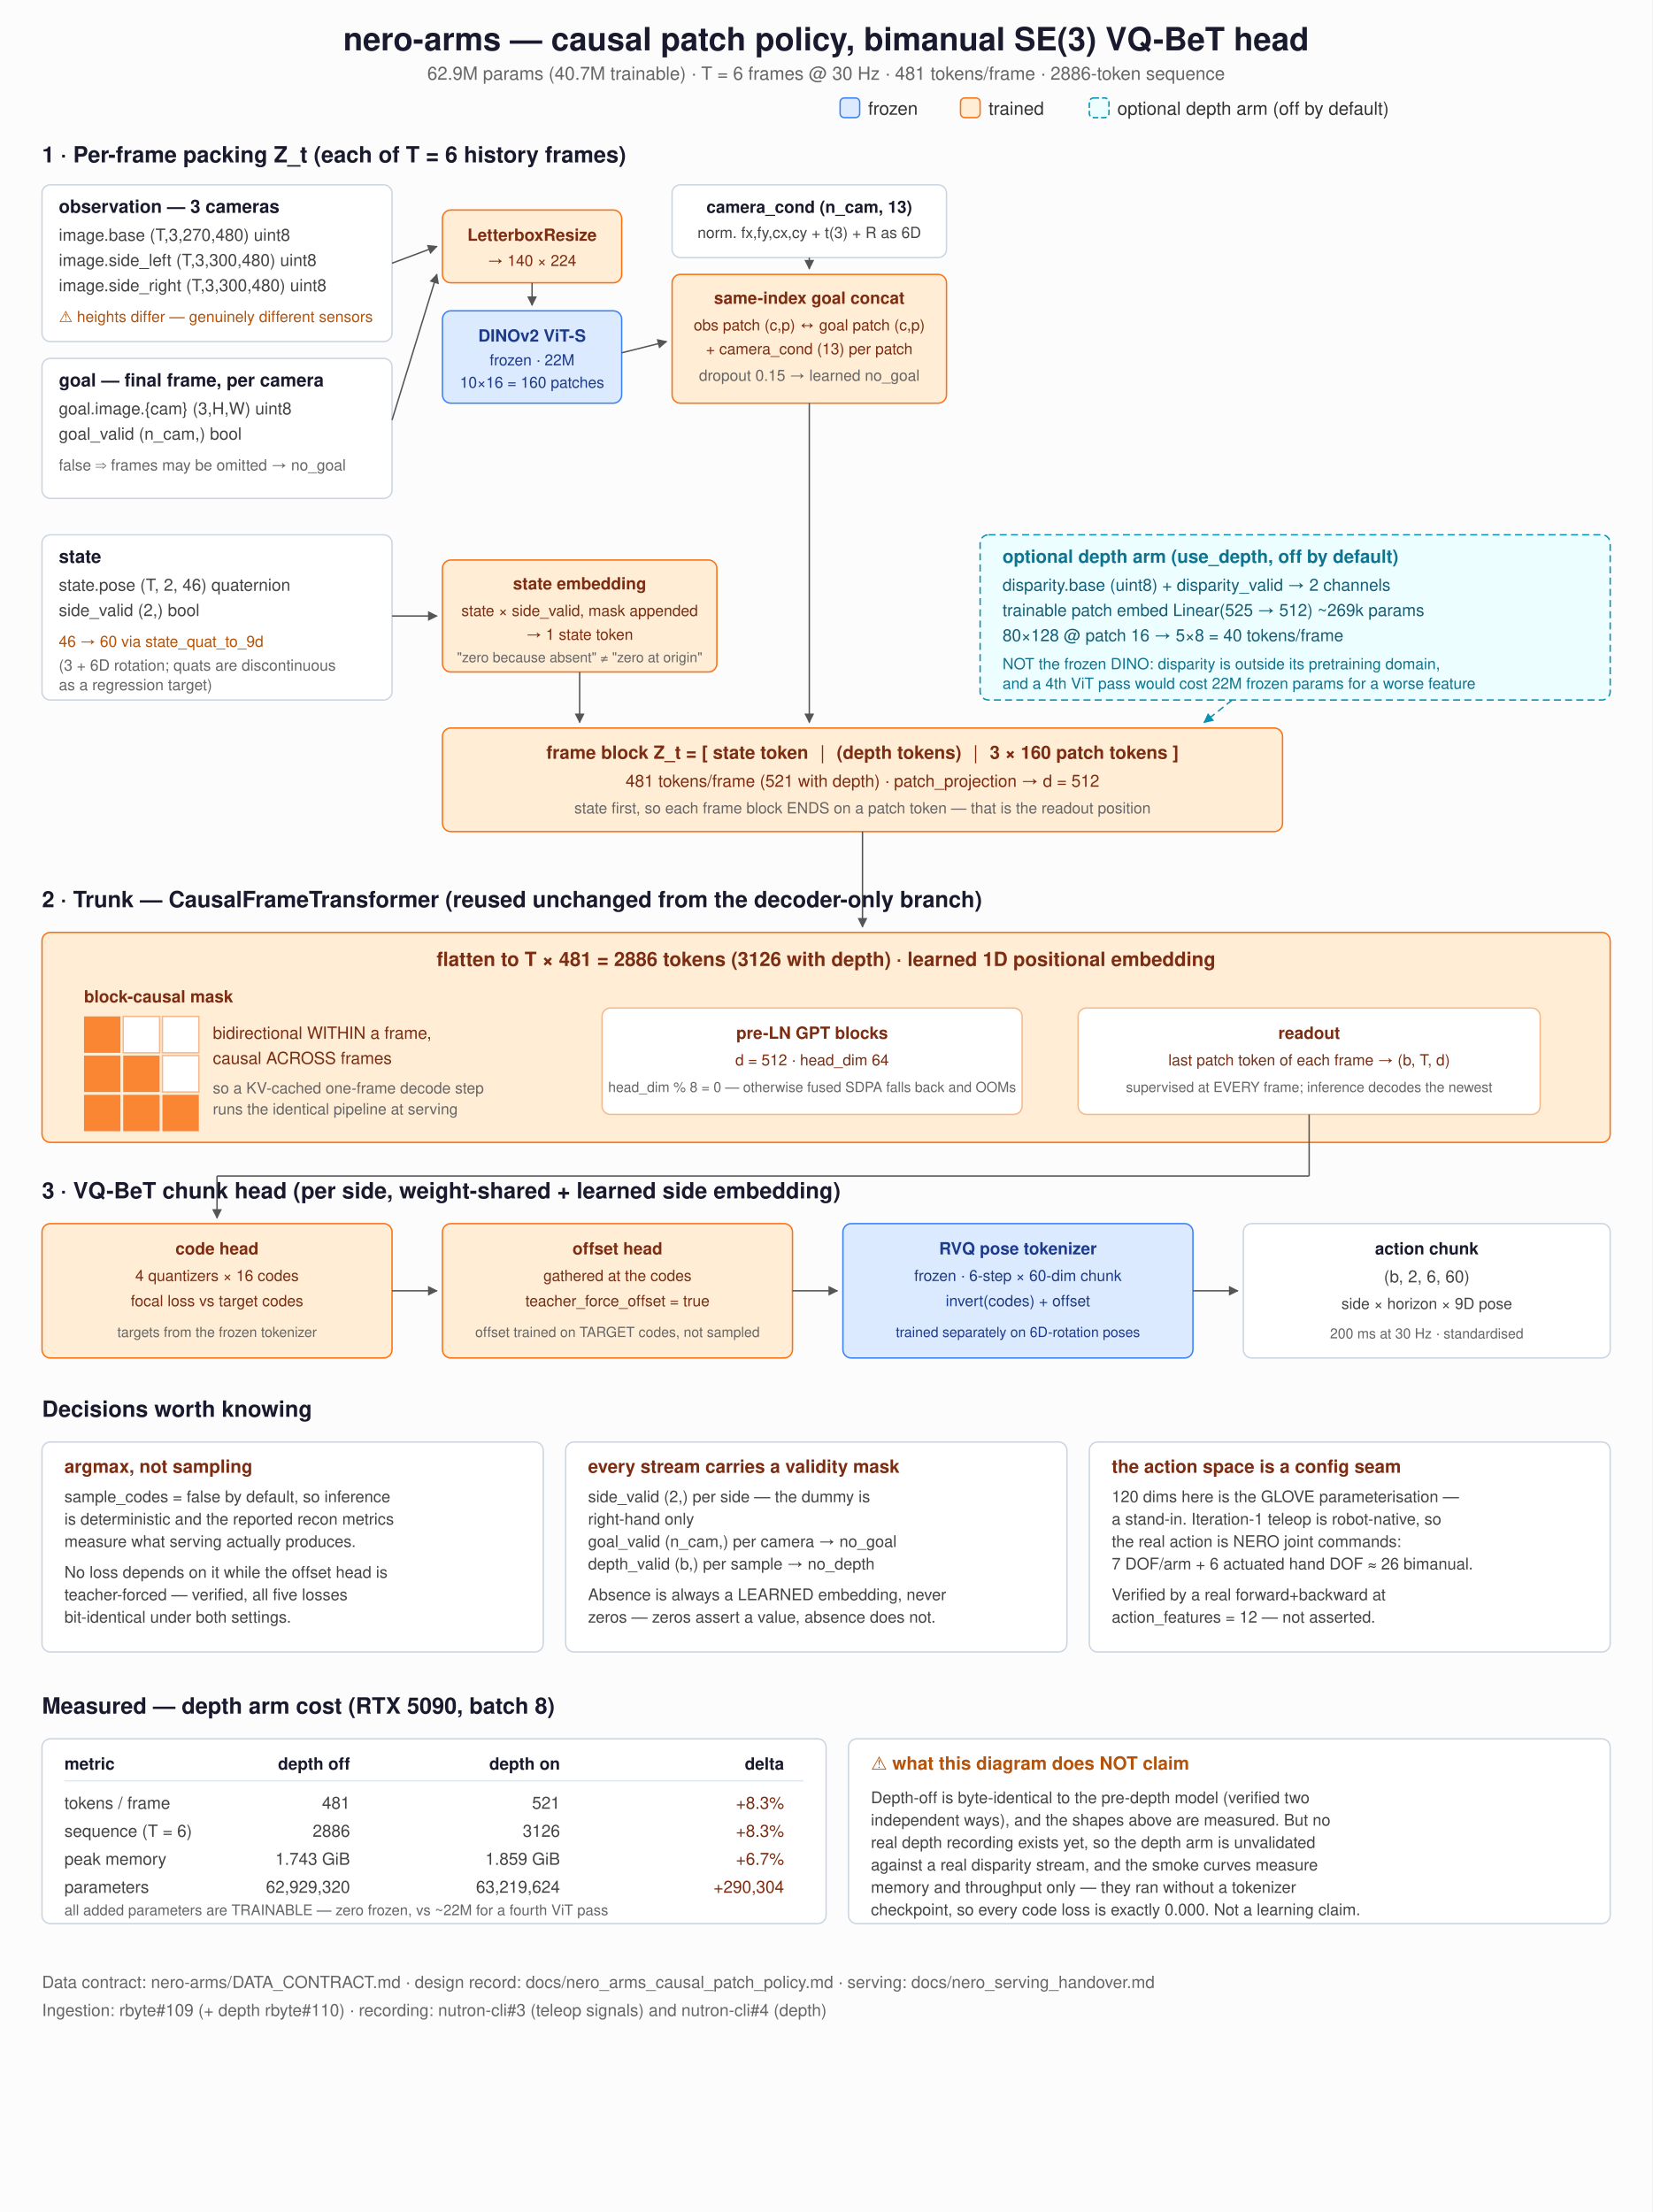
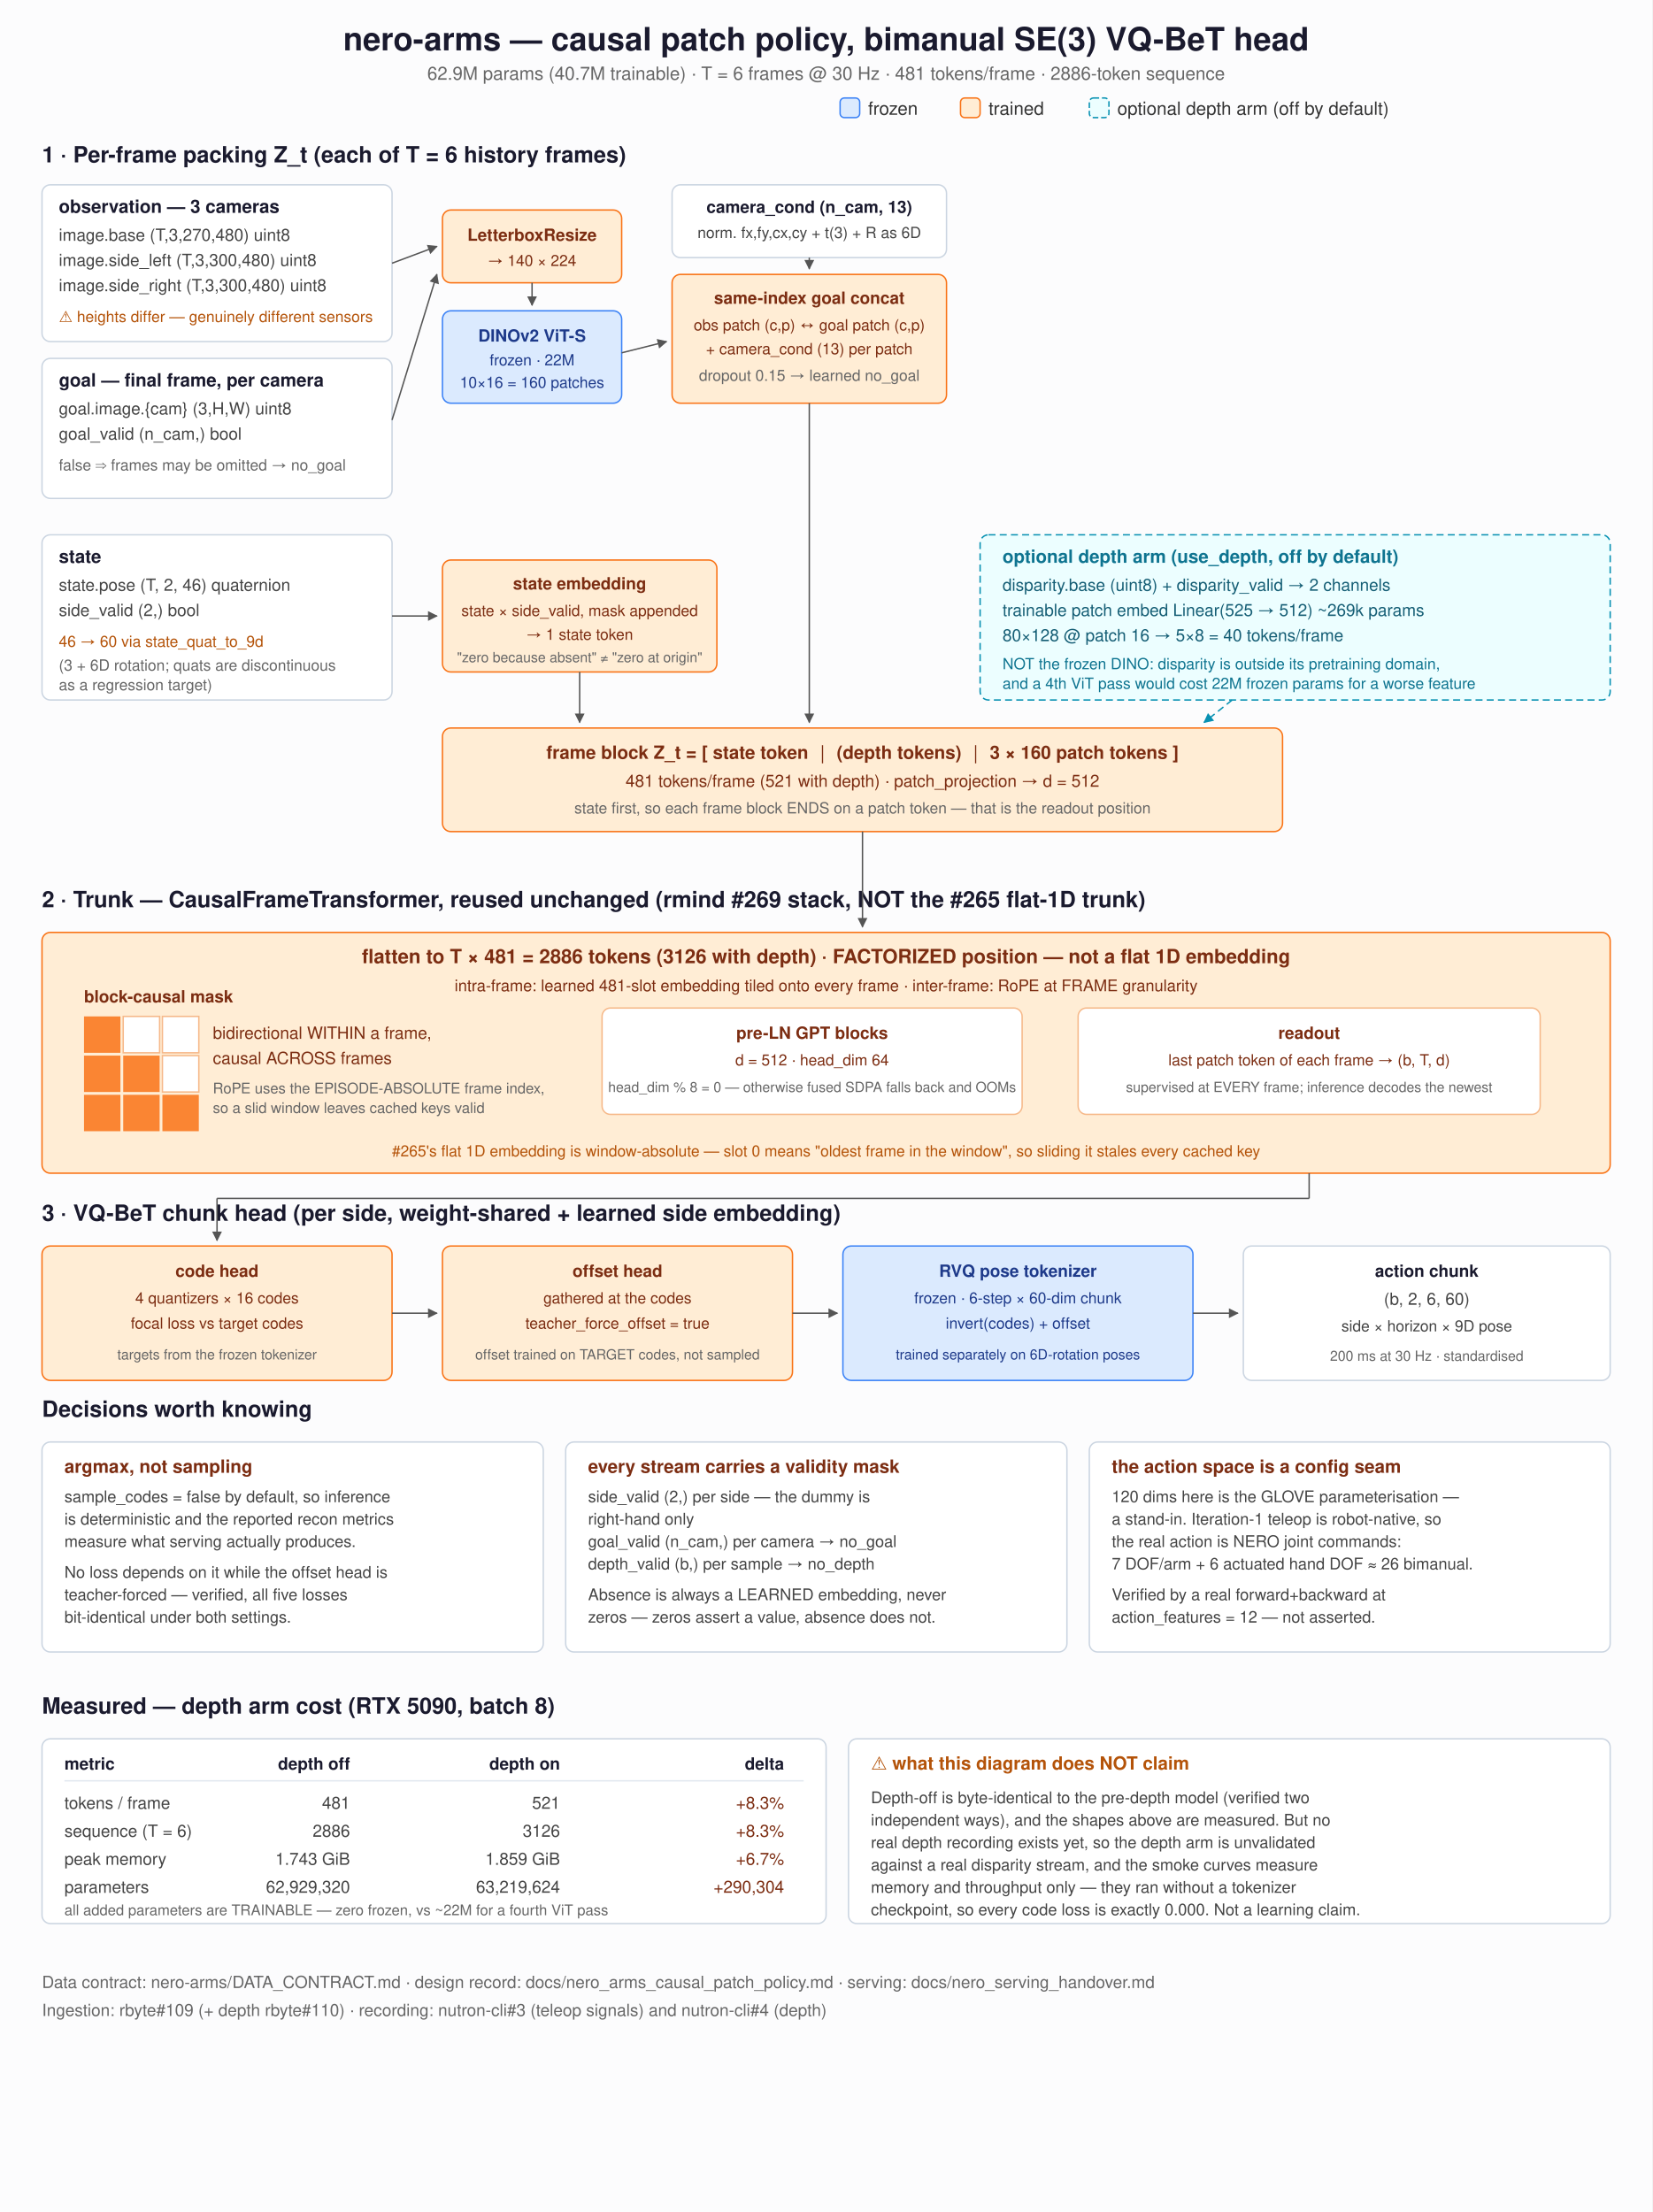
<svg xmlns="http://www.w3.org/2000/svg" viewBox="0 0 1180 1580" font-family="Helvetica, Arial, sans-serif">
  <defs>
    <marker id="arr" viewBox="0 0 10 10" refX="9" refY="5" markerWidth="7" markerHeight="7" orient="auto-start-reverse">
      <path d="M 0 0 L 10 5 L 0 10 z" fill="#555" />
    </marker>
    <marker id="arrd" viewBox="0 0 10 10" refX="9" refY="5" markerWidth="7" markerHeight="7" orient="auto-start-reverse">
      <path d="M 0 0 L 10 5 L 0 10 z" fill="#0891b2" />
    </marker>
  </defs>
  <rect width="1180" height="1580" fill="#fcfcfd" />
  <text x="590" y="36" text-anchor="middle" font-size="23" font-weight="bold" fill="#1a1a2e">nero-arms — causal patch policy, bimanual SE(3) VQ-BeT head</text>
  <text x="590" y="57" text-anchor="middle" font-size="13" fill="#666">62.9M params (40.7M trainable) · T = 6 frames @ 30 Hz · 481 tokens/frame · 2886-token sequence</text>
  <rect x="600" y="70" width="14" height="14" rx="3" fill="#dbeafe" stroke="#3b82f6" />
  <text x="620" y="82" font-size="13" fill="#333">frozen</text>
  <rect x="686" y="70" width="14" height="14" rx="3" fill="#ffedd5" stroke="#f97316" />
  <text x="706" y="82" font-size="13" fill="#333">trained</text>
  <rect x="778" y="70" width="14" height="14" rx="3" fill="#ecfeff" stroke="#0891b2" stroke-dasharray="4 2" />
  <text x="798" y="82" font-size="13" fill="#333">optional depth arm (off by default)</text>
  <text x="30" y="116" font-size="16" font-weight="bold" fill="#1a1a2e">1 · Per-frame packing  Z_t   (each of T = 6 history frames)</text>
  <rect x="30" y="132" width="250" height="112" rx="6" fill="#fff" stroke="#cbd5e1" />
  <text x="42" y="152" font-size="13" font-weight="bold" fill="#1a1a2e">observation — 3 cameras</text>
  <text x="42" y="172" font-size="12" fill="#444">image.base       (T,3,270,480) uint8</text>
  <text x="42" y="190" font-size="12" fill="#444">image.side_left  (T,3,300,480) uint8</text>
  <text x="42" y="208" font-size="12" fill="#444">image.side_right (T,3,300,480) uint8</text>
  <text x="42" y="230" font-size="11" fill="#b45309">⚠ heights differ — genuinely different sensors</text>
  <rect x="30" y="256" width="250" height="100" rx="6" fill="#fff" stroke="#cbd5e1" />
  <text x="42" y="276" font-size="13" font-weight="bold" fill="#1a1a2e">goal — final frame, per camera</text>
  <text x="42" y="296" font-size="12" fill="#444">goal.image.{cam}  (3,H,W) uint8</text>
  <text x="42" y="314" font-size="12" fill="#444">goal_valid        (n_cam,) bool</text>
  <text x="42" y="336" font-size="11" fill="#666">false ⇒ frames may be omitted → no_goal</text>
  <rect x="316" y="150" width="128" height="52" rx="6" fill="#ffedd5" stroke="#f97316" />
  <text x="380" y="172" text-anchor="middle" font-size="12" font-weight="bold" fill="#7c2d12">LetterboxResize</text>
  <text x="380" y="190" text-anchor="middle" font-size="11" fill="#7c2d12">→ 140 × 224</text>
  <rect x="316" y="222" width="128" height="66" rx="6" fill="#dbeafe" stroke="#3b82f6" />
  <text x="380" y="244" text-anchor="middle" font-size="12" font-weight="bold" fill="#1e3a8a">DINOv2 ViT-S</text>
  <text x="380" y="261" text-anchor="middle" font-size="11" fill="#1e3a8a">frozen · 22M</text>
  <text x="380" y="277" text-anchor="middle" font-size="11" fill="#1e3a8a">10×16 = 160 patches</text>
  <line x1="280" y1="188" x2="312" y2="176" stroke="#555" marker-end="url(#arr)" />
  <line x1="280" y1="300" x2="312" y2="196" stroke="#555" marker-end="url(#arr)" />
  <line x1="380" y1="202" x2="380" y2="218" stroke="#555" marker-end="url(#arr)" />
  <rect x="480" y="196" width="196" height="92" rx="6" fill="#ffedd5" stroke="#f97316" />
  <text x="578" y="217" text-anchor="middle" font-size="12" font-weight="bold" fill="#7c2d12">same-index goal concat</text>
  <text x="578" y="236" text-anchor="middle" font-size="11" fill="#7c2d12">obs patch (c,p) ↔ goal patch (c,p)</text>
  <text x="578" y="253" text-anchor="middle" font-size="11" fill="#7c2d12">+ camera_cond (13) per patch</text>
  <text x="578" y="272" text-anchor="middle" font-size="11" fill="#666">dropout 0.15 → learned no_goal</text>
  <line x1="444" y1="252" x2="476" y2="244" stroke="#555" marker-end="url(#arr)" />
  <rect x="480" y="132" width="196" height="52" rx="6" fill="#fff" stroke="#cbd5e1" />
  <text x="578" y="152" text-anchor="middle" font-size="12" font-weight="bold" fill="#1a1a2e">camera_cond (n_cam, 13)</text>
  <text x="578" y="170" text-anchor="middle" font-size="11" fill="#444">norm. fx,fy,cx,cy + t(3) + R as 6D</text>
  <line x1="578" y1="184" x2="578" y2="192" stroke="#555" marker-end="url(#arr)" />
  <rect x="30" y="382" width="250" height="118" rx="6" fill="#fff" stroke="#cbd5e1" />
  <text x="42" y="402" font-size="13" font-weight="bold" fill="#1a1a2e">state</text>
  <text x="42" y="422" font-size="12" fill="#444">state.pose  (T, 2, 46)  quaternion</text>
  <text x="42" y="440" font-size="12" fill="#444">side_valid  (2,) bool</text>
  <text x="42" y="462" font-size="11" fill="#b45309">46 → 60 via state_quat_to_9d</text>
  <text x="42" y="479" font-size="11" fill="#666">(3 + 6D rotation; quats are discontinuous</text>
  <text x="42" y="493" font-size="11" fill="#666">as a regression target)</text>
  <rect x="316" y="400" width="196" height="80" rx="6" fill="#ffedd5" stroke="#f97316" />
  <text x="414" y="421" text-anchor="middle" font-size="12" font-weight="bold" fill="#7c2d12">state embedding</text>
  <text x="414" y="440" text-anchor="middle" font-size="11" fill="#7c2d12">state × side_valid, mask appended</text>
  <text x="414" y="457" text-anchor="middle" font-size="11" fill="#7c2d12">→ 1 state token</text>
  <text x="414" y="473" text-anchor="middle" font-size="10" fill="#666">"zero because absent" ≠ "zero at origin"</text>
  <line x1="280" y1="440" x2="312" y2="440" stroke="#555" marker-end="url(#arr)" />
  <rect x="700" y="382" width="450" height="118" rx="6" fill="#ecfeff" stroke="#0891b2" stroke-dasharray="5 3" />
  <text x="716" y="402" font-size="13" font-weight="bold" fill="#0e7490">optional depth arm  (use_depth, off by default)</text>
  <text x="716" y="422" font-size="12" fill="#155e75">disparity.base (uint8) + disparity_valid → 2 channels</text>
  <text x="716" y="440" font-size="12" fill="#155e75">trainable patch embed  Linear(525 → 512)   ~269k params</text>
  <text x="716" y="458" font-size="12" fill="#155e75">80×128 @ patch 16 → 5×8 = 40 tokens/frame</text>
  <text x="716" y="478" font-size="11" fill="#0e7490">NOT the frozen DINO: disparity is outside its pretraining domain,</text>
  <text x="716" y="492" font-size="11" fill="#0e7490">and a 4th ViT pass would cost 22M frozen params for a worse feature</text>
  <rect x="316" y="520" width="600" height="74" rx="6" fill="#ffedd5" stroke="#f97316" />
  <text x="616" y="542" text-anchor="middle" font-size="13" font-weight="bold" fill="#7c2d12">frame block Z_t  =  [ state token │ (depth tokens) │ 3 × 160 patch tokens ]</text>
  <text x="616" y="562" text-anchor="middle" font-size="12" fill="#7c2d12">481 tokens/frame  (521 with depth)  ·  patch_projection → d = 512</text>
  <text x="616" y="581" text-anchor="middle" font-size="11" fill="#666">state first, so each frame block ENDS on a patch token — that is the readout position</text>
  <line x1="578" y1="288" x2="578" y2="516" stroke="#555" marker-end="url(#arr)" />
  <line x1="414" y1="480" x2="414" y2="516" stroke="#555" marker-end="url(#arr)" />
  <line x1="880" y1="500" x2="860" y2="516" stroke="#0891b2" stroke-dasharray="5 3" marker-end="url(#arrd)" />
-   <text x="30" y="648" font-size="16" font-weight="bold" fill="#1a1a2e">2 · Trunk — CausalFrameTransformer (reused unchanged from the decoder-only branch)</text>
-   <rect x="30" y="666" width="1120" height="150" rx="6" fill="#ffedd5" stroke="#f97316" />
-   <text x="590" y="690" text-anchor="middle" font-size="14" font-weight="bold" fill="#7c2d12">flatten to T × 481 = 2886 tokens   (3126 with depth)   ·   learned 1D positional embedding</text>
+   <text x="30" y="648" font-size="16" font-weight="bold" fill="#1a1a2e">2 · Trunk — CausalFrameTransformer, reused unchanged (rmind #269 stack, NOT the #265 flat-1D trunk)</text>
+   <rect x="30" y="666" width="1120" height="172" rx="6" fill="#ffedd5" stroke="#f97316" />
+   <text x="590" y="688" text-anchor="middle" font-size="14" font-weight="bold" fill="#7c2d12">flatten to T × 481 = 2886 tokens   (3126 with depth)   ·   FACTORIZED position — not a flat 1D embedding</text>
+   <text x="590" y="708" text-anchor="middle" font-size="11.5" fill="#7c2d12">intra-frame: learned 481-slot embedding tiled onto every frame   ·   inter-frame: RoPE at FRAME granularity</text>
  <text x="60" y="716" font-size="12" font-weight="bold" fill="#7c2d12">block-causal mask</text>
  <g>
    <rect x="60" y="726" width="26" height="26" fill="#f97316" opacity="0.85" />
    <rect x="88" y="726" width="26" height="26" fill="#fff" stroke="#f6b98a" />
    <rect x="116" y="726" width="26" height="26" fill="#fff" stroke="#f6b98a" />
    <rect x="60" y="754" width="26" height="26" fill="#f97316" opacity="0.85" />
    <rect x="88" y="754" width="26" height="26" fill="#f97316" opacity="0.85" />
    <rect x="116" y="754" width="26" height="26" fill="#fff" stroke="#f6b98a" />
    <rect x="60" y="782" width="26" height="26" fill="#f97316" opacity="0.85" />
    <rect x="88" y="782" width="26" height="26" fill="#f97316" opacity="0.85" />
    <rect x="116" y="782" width="26" height="26" fill="#f97316" opacity="0.85" />
  </g>
  <text x="152" y="742" font-size="12" fill="#7c2d12">bidirectional WITHIN a frame,</text>
  <text x="152" y="760" font-size="12" fill="#7c2d12">causal ACROSS frames</text>
-   <text x="152" y="781" font-size="11" fill="#666">so a KV-cached one-frame decode step</text>
-   <text x="152" y="796" font-size="11" fill="#666">runs the identical pipeline at serving</text>
+   <text x="152" y="781" font-size="10.5" fill="#666">RoPE uses the EPISODE-ABSOLUTE frame index,</text>
+   <text x="152" y="795" font-size="10.5" fill="#666">so a slid window leaves cached keys valid</text>
  <rect x="430" y="720" width="300" height="76" rx="6" fill="#fff" stroke="#f6b98a" />
  <text x="580" y="742" text-anchor="middle" font-size="12" font-weight="bold" fill="#7c2d12">pre-LN GPT blocks</text>
  <text x="580" y="761" text-anchor="middle" font-size="11" fill="#7c2d12">d = 512 · head_dim 64</text>
  <text x="580" y="780" text-anchor="middle" font-size="10" fill="#666">head_dim % 8 = 0 — otherwise fused SDPA falls back and OOMs</text>
  <rect x="770" y="720" width="330" height="76" rx="6" fill="#fff" stroke="#f6b98a" />
  <text x="935" y="742" text-anchor="middle" font-size="12" font-weight="bold" fill="#7c2d12">readout</text>
  <text x="935" y="761" text-anchor="middle" font-size="11" fill="#7c2d12">last patch token of each frame → (b, T, d)</text>
  <text x="935" y="780" text-anchor="middle" font-size="10" fill="#666">supervised at EVERY frame; inference decodes the newest</text>
+   <text x="590" y="826" text-anchor="middle" font-size="11" fill="#b45309">#265's flat 1D embedding is window-absolute — slot 0 means "oldest frame in the window", so sliding it stales every cached key</text>
  <line x1="616" y1="594" x2="616" y2="662" stroke="#555" marker-end="url(#arr)" />
-   <text x="30" y="856" font-size="16" font-weight="bold" fill="#1a1a2e">3 · VQ-BeT chunk head  (per side, weight-shared + learned side embedding)</text>
-   <rect x="30" y="874" width="250" height="96" rx="6" fill="#ffedd5" stroke="#f97316" />
-   <text x="155" y="896" text-anchor="middle" font-size="12" font-weight="bold" fill="#7c2d12">code head</text>
-   <text x="155" y="915" text-anchor="middle" font-size="11" fill="#7c2d12">4 quantizers × 16 codes</text>
-   <text x="155" y="933" text-anchor="middle" font-size="11" fill="#7c2d12">focal loss vs target codes</text>
-   <text x="155" y="955" text-anchor="middle" font-size="10" fill="#666">targets from the frozen tokenizer</text>
-   <rect x="316" y="874" width="250" height="96" rx="6" fill="#ffedd5" stroke="#f97316" />
-   <text x="441" y="896" text-anchor="middle" font-size="12" font-weight="bold" fill="#7c2d12">offset head</text>
-   <text x="441" y="915" text-anchor="middle" font-size="11" fill="#7c2d12">gathered at the codes</text>
-   <text x="441" y="933" text-anchor="middle" font-size="11" fill="#7c2d12">teacher_force_offset = true</text>
-   <text x="441" y="955" text-anchor="middle" font-size="10" fill="#666">offset trained on TARGET codes, not sampled</text>
-   <rect x="602" y="874" width="250" height="96" rx="6" fill="#dbeafe" stroke="#3b82f6" />
-   <text x="727" y="896" text-anchor="middle" font-size="12" font-weight="bold" fill="#1e3a8a">RVQ pose tokenizer</text>
-   <text x="727" y="915" text-anchor="middle" font-size="11" fill="#1e3a8a">frozen · 6-step × 60-dim chunk</text>
-   <text x="727" y="933" text-anchor="middle" font-size="11" fill="#1e3a8a">invert(codes) + offset</text>
-   <text x="727" y="955" text-anchor="middle" font-size="10" fill="#1e3a8a">trained separately on 6D-rotation poses</text>
-   <rect x="888" y="874" width="262" height="96" rx="6" fill="#fff" stroke="#cbd5e1" />
-   <text x="1019" y="896" text-anchor="middle" font-size="12" font-weight="bold" fill="#1a1a2e">action chunk</text>
-   <text x="1019" y="916" text-anchor="middle" font-size="12" fill="#444">(b, 2, 6, 60)</text>
-   <text x="1019" y="935" text-anchor="middle" font-size="11" fill="#444">side × horizon × 9D pose</text>
-   <text x="1019" y="956" text-anchor="middle" font-size="10" fill="#666">200 ms at 30 Hz · standardised</text>
-   <line x1="280" y1="922" x2="312" y2="922" stroke="#555" marker-end="url(#arr)" />
-   <line x1="566" y1="922" x2="598" y2="922" stroke="#555" marker-end="url(#arr)" />
-   <line x1="852" y1="922" x2="884" y2="922" stroke="#555" marker-end="url(#arr)" />
-   <line x1="935" y1="796" x2="935" y2="840" stroke="#555" />
-   <line x1="935" y1="840" x2="155" y2="840" stroke="#555" />
-   <line x1="155" y1="840" x2="155" y2="870" stroke="#555" marker-end="url(#arr)" />
+   <text x="30" y="872" font-size="16" font-weight="bold" fill="#1a1a2e">3 · VQ-BeT chunk head  (per side, weight-shared + learned side embedding)</text>
+   <rect x="30" y="890" width="250" height="96" rx="6" fill="#ffedd5" stroke="#f97316" />
+   <text x="155" y="912" text-anchor="middle" font-size="12" font-weight="bold" fill="#7c2d12">code head</text>
+   <text x="155" y="931" text-anchor="middle" font-size="11" fill="#7c2d12">4 quantizers × 16 codes</text>
+   <text x="155" y="949" text-anchor="middle" font-size="11" fill="#7c2d12">focal loss vs target codes</text>
+   <text x="155" y="971" text-anchor="middle" font-size="10" fill="#666">targets from the frozen tokenizer</text>
+   <rect x="316" y="890" width="250" height="96" rx="6" fill="#ffedd5" stroke="#f97316" />
+   <text x="441" y="912" text-anchor="middle" font-size="12" font-weight="bold" fill="#7c2d12">offset head</text>
+   <text x="441" y="931" text-anchor="middle" font-size="11" fill="#7c2d12">gathered at the codes</text>
+   <text x="441" y="949" text-anchor="middle" font-size="11" fill="#7c2d12">teacher_force_offset = true</text>
+   <text x="441" y="971" text-anchor="middle" font-size="10" fill="#666">offset trained on TARGET codes, not sampled</text>
+   <rect x="602" y="890" width="250" height="96" rx="6" fill="#dbeafe" stroke="#3b82f6" />
+   <text x="727" y="912" text-anchor="middle" font-size="12" font-weight="bold" fill="#1e3a8a">RVQ pose tokenizer</text>
+   <text x="727" y="931" text-anchor="middle" font-size="11" fill="#1e3a8a">frozen · 6-step × 60-dim chunk</text>
+   <text x="727" y="949" text-anchor="middle" font-size="11" fill="#1e3a8a">invert(codes) + offset</text>
+   <text x="727" y="971" text-anchor="middle" font-size="10" fill="#1e3a8a">trained separately on 6D-rotation poses</text>
+   <rect x="888" y="890" width="262" height="96" rx="6" fill="#fff" stroke="#cbd5e1" />
+   <text x="1019" y="912" text-anchor="middle" font-size="12" font-weight="bold" fill="#1a1a2e">action chunk</text>
+   <text x="1019" y="932" text-anchor="middle" font-size="12" fill="#444">(b, 2, 6, 60)</text>
+   <text x="1019" y="951" text-anchor="middle" font-size="11" fill="#444">side × horizon × 9D pose</text>
+   <text x="1019" y="972" text-anchor="middle" font-size="10" fill="#666">200 ms at 30 Hz · standardised</text>
+   <line x1="280" y1="938" x2="312" y2="938" stroke="#555" marker-end="url(#arr)" />
+   <line x1="566" y1="938" x2="598" y2="938" stroke="#555" marker-end="url(#arr)" />
+   <line x1="852" y1="938" x2="884" y2="938" stroke="#555" marker-end="url(#arr)" />
+   <line x1="935" y1="838" x2="935" y2="856" stroke="#555" />
+   <line x1="935" y1="856" x2="155" y2="856" stroke="#555" />
+   <line x1="155" y1="856" x2="155" y2="886" stroke="#555" marker-end="url(#arr)" />
  <text x="30" y="1012" font-size="16" font-weight="bold" fill="#1a1a2e">Decisions worth knowing</text>
  <rect x="30" y="1030" width="358" height="150" rx="6" fill="#fff" stroke="#cbd5e1" />
  <text x="46" y="1052" font-size="13" font-weight="bold" fill="#7c2d12">argmax, not sampling</text>
  <text x="46" y="1073" font-size="11.5" fill="#444">sample_codes = false by default, so inference</text>
  <text x="46" y="1089" font-size="11.5" fill="#444">is deterministic and the reported recon metrics</text>
  <text x="46" y="1105" font-size="11.5" fill="#444">measure what serving actually produces.</text>
  <text x="46" y="1127" font-size="11.5" fill="#444">No loss depends on it while the offset head is</text>
  <text x="46" y="1143" font-size="11.5" fill="#444">teacher-forced — verified, all five losses</text>
  <text x="46" y="1159" font-size="11.5" fill="#444">bit-identical under both settings.</text>
  <rect x="404" y="1030" width="358" height="150" rx="6" fill="#fff" stroke="#cbd5e1" />
  <text x="420" y="1052" font-size="13" font-weight="bold" fill="#7c2d12">every stream carries a validity mask</text>
  <text x="420" y="1073" font-size="11.5" fill="#444">side_valid  (2,)      per side — the dummy is</text>
  <text x="420" y="1089" font-size="11.5" fill="#444">                      right-hand only</text>
  <text x="420" y="1105" font-size="11.5" fill="#444">goal_valid  (n_cam,)  per camera → no_goal</text>
  <text x="420" y="1121" font-size="11.5" fill="#444">depth_valid (b,)      per sample → no_depth</text>
  <text x="420" y="1143" font-size="11.5" fill="#444">Absence is always a LEARNED embedding, never</text>
  <text x="420" y="1159" font-size="11.5" fill="#444">zeros — zeros assert a value, absence does not.</text>
  <rect x="778" y="1030" width="372" height="150" rx="6" fill="#fff" stroke="#cbd5e1" />
  <text x="794" y="1052" font-size="13" font-weight="bold" fill="#7c2d12">the action space is a config seam</text>
  <text x="794" y="1073" font-size="11.5" fill="#444">120 dims here is the GLOVE parameterisation —</text>
  <text x="794" y="1089" font-size="11.5" fill="#444">a stand-in. Iteration-1 teleop is robot-native, so</text>
  <text x="794" y="1105" font-size="11.5" fill="#444">the real action is NERO joint commands:</text>
  <text x="794" y="1121" font-size="11.5" fill="#444">7 DOF/arm + 6 actuated hand DOF ≈ 26 bimanual.</text>
  <text x="794" y="1143" font-size="11.5" fill="#444">Verified by a real forward+backward at</text>
  <text x="794" y="1159" font-size="11.5" fill="#444">action_features = 12 — not asserted.</text>
  <text x="30" y="1224" font-size="16" font-weight="bold" fill="#1a1a2e">Measured — depth arm cost (RTX 5090, batch 8)</text>
  <rect x="30" y="1242" width="560" height="132" rx="6" fill="#fff" stroke="#cbd5e1" />
  <text x="46" y="1264" font-size="12" font-weight="bold" fill="#1a1a2e">metric</text>
  <text x="250" y="1264" font-size="12" font-weight="bold" fill="#1a1a2e" text-anchor="end">depth off</text>
  <text x="400" y="1264" font-size="12" font-weight="bold" fill="#1a1a2e" text-anchor="end">depth on</text>
  <text x="560" y="1264" font-size="12" font-weight="bold" fill="#1a1a2e" text-anchor="end">delta</text>
  <line x1="46" y1="1272" x2="574" y2="1272" stroke="#e2e8f0" />
  <text x="46" y="1292" font-size="12" fill="#444">tokens / frame</text>
  <text x="250" y="1292" font-size="12" fill="#444" text-anchor="end">481</text>
  <text x="400" y="1292" font-size="12" fill="#444" text-anchor="end">521</text>
  <text x="560" y="1292" font-size="12" fill="#7c2d12" text-anchor="end">+8.3%</text>
  <text x="46" y="1312" font-size="12" fill="#444">sequence (T = 6)</text>
  <text x="250" y="1312" font-size="12" fill="#444" text-anchor="end">2886</text>
  <text x="400" y="1312" font-size="12" fill="#444" text-anchor="end">3126</text>
  <text x="560" y="1312" font-size="12" fill="#7c2d12" text-anchor="end">+8.3%</text>
  <text x="46" y="1332" font-size="12" fill="#444">peak memory</text>
  <text x="250" y="1332" font-size="12" fill="#444" text-anchor="end">1.743 GiB</text>
  <text x="400" y="1332" font-size="12" fill="#444" text-anchor="end">1.859 GiB</text>
  <text x="560" y="1332" font-size="12" fill="#7c2d12" text-anchor="end">+6.7%</text>
  <text x="46" y="1352" font-size="12" fill="#444">parameters</text>
  <text x="250" y="1352" font-size="12" fill="#444" text-anchor="end">62,929,320</text>
  <text x="400" y="1352" font-size="12" fill="#444" text-anchor="end">63,219,624</text>
  <text x="560" y="1352" font-size="12" fill="#7c2d12" text-anchor="end">+290,304</text>
  <text x="46" y="1368" font-size="10.5" fill="#666">all added parameters are TRAINABLE — zero frozen, vs ~22M for a fourth ViT pass</text>
  <rect x="606" y="1242" width="544" height="132" rx="6" fill="#fff" stroke="#cbd5e1" />
  <text x="622" y="1264" font-size="13" font-weight="bold" fill="#b45309">⚠ what this diagram does NOT claim</text>
  <text x="622" y="1288" font-size="11.5" fill="#444">Depth-off is byte-identical to the pre-depth model (verified two</text>
  <text x="622" y="1304" font-size="11.5" fill="#444">independent ways), and the shapes above are measured. But no</text>
  <text x="622" y="1320" font-size="11.5" fill="#444">real depth recording exists yet, so the depth arm is unvalidated</text>
  <text x="622" y="1336" font-size="11.5" fill="#444">against a real disparity stream, and the smoke curves measure</text>
  <text x="622" y="1352" font-size="11.5" fill="#444">memory and throughput only — they ran without a tokenizer</text>
  <text x="622" y="1368" font-size="11.5" fill="#444">checkpoint, so every code loss is exactly 0.000. Not a learning claim.</text>
  <text x="30" y="1420" font-size="12" fill="#666">Data contract: nero-arms/DATA_CONTRACT.md  ·  design record: docs/nero_arms_causal_patch_policy.md  ·  serving: docs/nero_serving_handover.md</text>
  <text x="30" y="1440" font-size="12" fill="#666">Ingestion: rbyte#109 (+ depth rbyte#110)  ·  recording: nutron-cli#3 (teleop signals) and nutron-cli#4 (depth)</text>
</svg>
